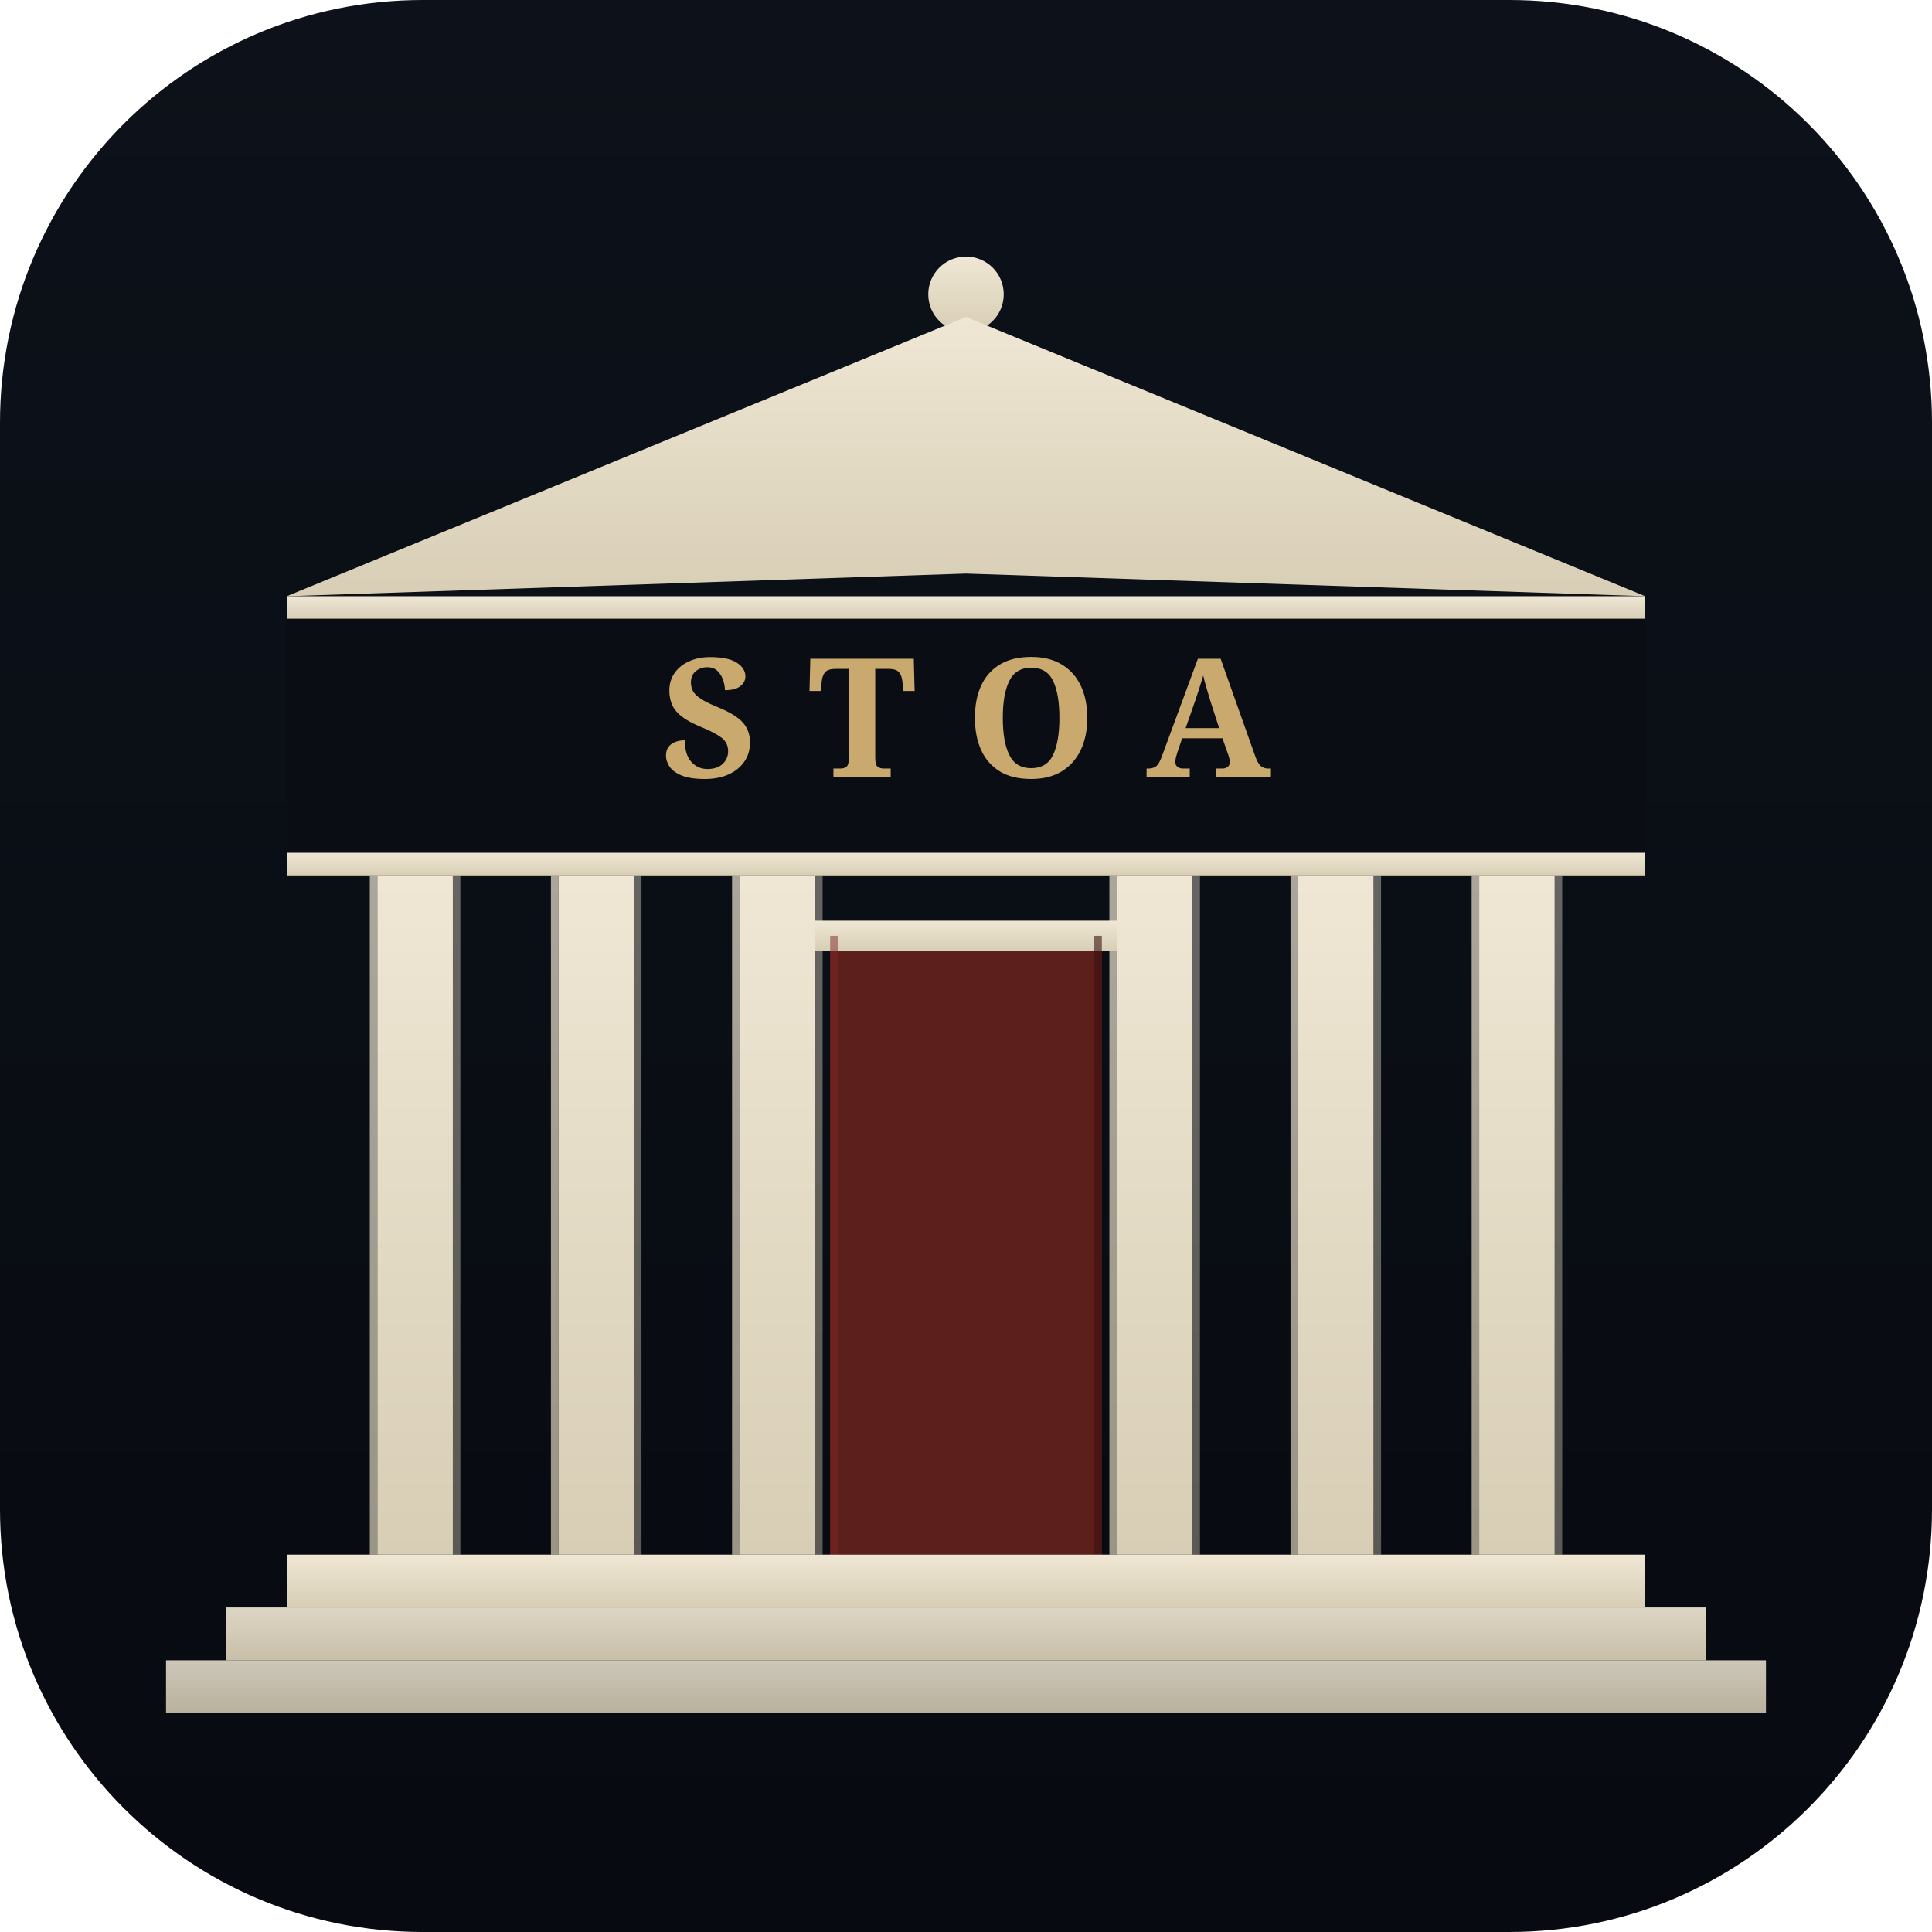
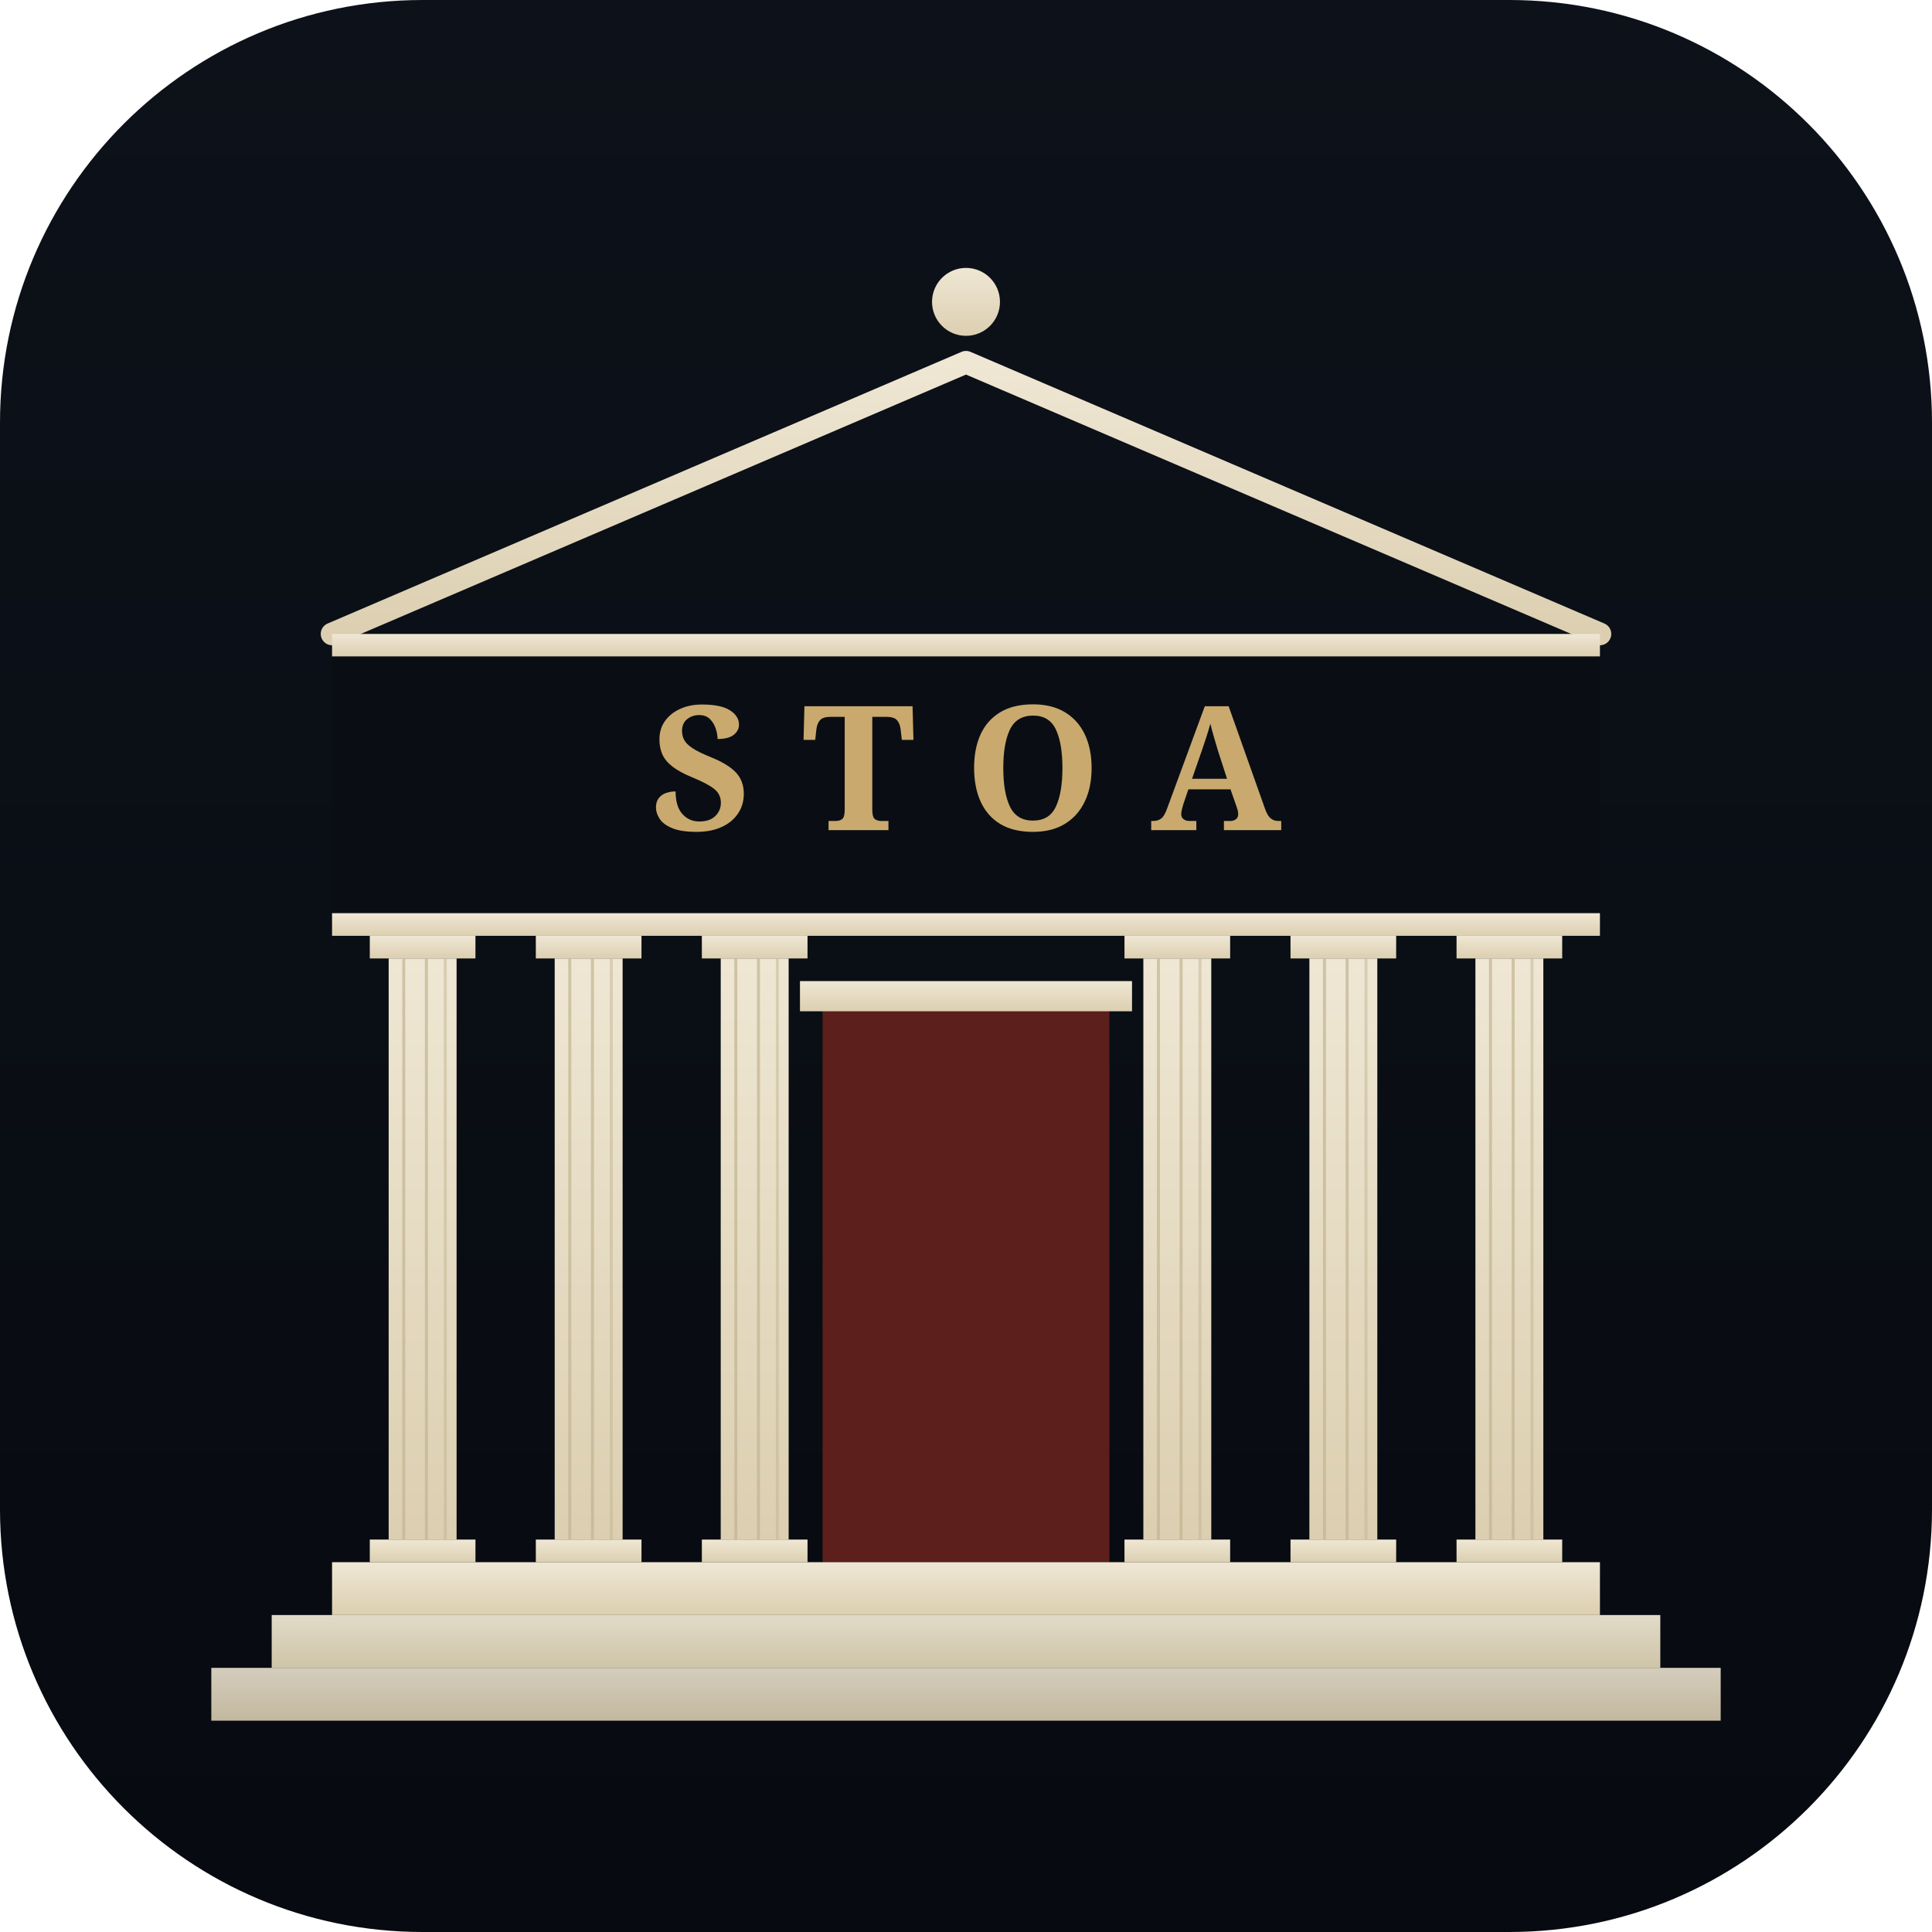
<svg xmlns="http://www.w3.org/2000/svg" viewBox="0 0 512 512" role="img" aria-label="Stoa — The Reading Room">
  <defs>
    <linearGradient id="bg" x1="0" y1="0" x2="0" y2="1">
      <stop offset="0%" stop-color="#0d121a" />
      <stop offset="100%" stop-color="#070a10" />
    </linearGradient>
    <linearGradient id="stone" x1="0" y1="0" x2="0" y2="1">
      <stop offset="0%" stop-color="#efe7d4" />
-       <stop offset="100%" stop-color="#d8ceb6" />
+       <stop offset="100%" stop-color="#dccfb1" />
    </linearGradient>
  </defs>
  <rect width="512" height="512" rx="112" fill="url(#bg)" />
-   <circle cx="256" cy="78" r="10" fill="url(#stone)" />
-   <path d="M76 158 L256 84 L436 158 L256 152 Z" fill="url(#stone)" />
-   <rect x="76" y="158" width="360" height="6" fill="url(#stone)" />
-   <rect x="76" y="164" width="360" height="62" fill="#0a0e14" />
-   <text x="256" y="206" text-anchor="middle" font-family="Fraunces, Georgia, serif" font-size="44" font-weight="600" letter-spacing="14" fill="#c9a96e">STOA</text>
-   <rect x="76" y="226" width="360" height="6" fill="url(#stone)" />
-   <g fill="url(#stone)">
-     <rect x="100" y="232" width="20" height="180" />
-     <rect x="98" y="232" width="2" height="180" opacity="0.7" />
-     <rect x="120" y="232" width="2" height="180" opacity="0.4" />
-     <rect x="148" y="232" width="20" height="180" />
-     <rect x="146" y="232" width="2" height="180" opacity="0.7" />
-     <rect x="168" y="232" width="2" height="180" opacity="0.4" />
-     <rect x="196" y="232" width="20" height="180" />
-     <rect x="194" y="232" width="2" height="180" opacity="0.7" />
-     <rect x="216" y="232" width="2" height="180" opacity="0.4" />
-     <rect x="296" y="232" width="20" height="180" />
-     <rect x="294" y="232" width="2" height="180" opacity="0.7" />
-     <rect x="316" y="232" width="2" height="180" opacity="0.4" />
-     <rect x="344" y="232" width="20" height="180" />
-     <rect x="342" y="232" width="2" height="180" opacity="0.7" />
-     <rect x="364" y="232" width="2" height="180" opacity="0.4" />
-     <rect x="392" y="232" width="20" height="180" />
-     <rect x="390" y="232" width="2" height="180" opacity="0.7" />
-     <rect x="412" y="232" width="2" height="180" opacity="0.4" />
+   <circle cx="256" cy="80" r="9" fill="url(#stone)" />
+   <line x1="256" y1="80" x2="256" y2="100" stroke="url(#stone)" stroke-width="3" />
+   <path d="M88 168 L256 96 L424 168" fill="none" stroke="url(#stone)" stroke-width="6" stroke-linejoin="round" stroke-linecap="round" />
+   <rect x="88" y="168" width="336" height="6" fill="url(#stone)" />
+   <rect x="88" y="174" width="336" height="68" fill="#0a0e14" />
+   <text x="256" y="220" text-anchor="middle" font-family="Fraunces, 'Iowan Old Style', Georgia, serif" font-size="46" font-weight="600" letter-spacing="14" fill="#c9a96e">STOA</text>
+   <rect x="88" y="242" width="336" height="6" fill="url(#stone)" />
+   <g>
+     <rect x="98" y="248" width="28" height="6" fill="url(#stone)" />
+     <rect x="98" y="408" width="28" height="6" fill="url(#stone)" />
+     <rect x="103" y="254" width="18" height="154" fill="url(#stone)" />
+     <line x1="107" y1="254" x2="107" y2="408" stroke="#c2b491" stroke-width="0.8" opacity="0.7" />
+     <line x1="113" y1="254" x2="113" y2="408" stroke="#c2b491" stroke-width="0.8" opacity="0.7" />
+     <line x1="118" y1="254" x2="118" y2="408" stroke="#c2b491" stroke-width="0.8" opacity="0.5" />
+     <rect x="142" y="248" width="28" height="6" fill="url(#stone)" />
+     <rect x="142" y="408" width="28" height="6" fill="url(#stone)" />
+     <rect x="147" y="254" width="18" height="154" fill="url(#stone)" />
+     <line x1="151" y1="254" x2="151" y2="408" stroke="#c2b491" stroke-width="0.8" opacity="0.7" />
+     <line x1="157" y1="254" x2="157" y2="408" stroke="#c2b491" stroke-width="0.8" opacity="0.7" />
+     <line x1="162" y1="254" x2="162" y2="408" stroke="#c2b491" stroke-width="0.8" opacity="0.5" />
+     <rect x="186" y="248" width="28" height="6" fill="url(#stone)" />
+     <rect x="186" y="408" width="28" height="6" fill="url(#stone)" />
+     <rect x="191" y="254" width="18" height="154" fill="url(#stone)" />
+     <line x1="195" y1="254" x2="195" y2="408" stroke="#c2b491" stroke-width="0.8" opacity="0.7" />
+     <line x1="201" y1="254" x2="201" y2="408" stroke="#c2b491" stroke-width="0.8" opacity="0.7" />
+     <line x1="206" y1="254" x2="206" y2="408" stroke="#c2b491" stroke-width="0.8" opacity="0.5" />
+     <rect x="298" y="248" width="28" height="6" fill="url(#stone)" />
+     <rect x="298" y="408" width="28" height="6" fill="url(#stone)" />
+     <rect x="303" y="254" width="18" height="154" fill="url(#stone)" />
+     <line x1="307" y1="254" x2="307" y2="408" stroke="#c2b491" stroke-width="0.8" opacity="0.7" />
+     <line x1="313" y1="254" x2="313" y2="408" stroke="#c2b491" stroke-width="0.8" opacity="0.7" />
+     <line x1="318" y1="254" x2="318" y2="408" stroke="#c2b491" stroke-width="0.8" opacity="0.5" />
+     <rect x="342" y="248" width="28" height="6" fill="url(#stone)" />
+     <rect x="342" y="408" width="28" height="6" fill="url(#stone)" />
+     <rect x="347" y="254" width="18" height="154" fill="url(#stone)" />
+     <line x1="351" y1="254" x2="351" y2="408" stroke="#c2b491" stroke-width="0.8" opacity="0.7" />
+     <line x1="357" y1="254" x2="357" y2="408" stroke="#c2b491" stroke-width="0.8" opacity="0.7" />
+     <line x1="362" y1="254" x2="362" y2="408" stroke="#c2b491" stroke-width="0.8" opacity="0.5" />
+     <rect x="386" y="248" width="28" height="6" fill="url(#stone)" />
+     <rect x="386" y="408" width="28" height="6" fill="url(#stone)" />
+     <rect x="391" y="254" width="18" height="154" fill="url(#stone)" />
+     <line x1="395" y1="254" x2="395" y2="408" stroke="#c2b491" stroke-width="0.8" opacity="0.7" />
+     <line x1="401" y1="254" x2="401" y2="408" stroke="#c2b491" stroke-width="0.8" opacity="0.7" />
+     <line x1="406" y1="254" x2="406" y2="408" stroke="#c2b491" stroke-width="0.8" opacity="0.5" />
  </g>
-   <rect x="220" y="248" width="72" height="164" fill="#5c1f1c" />
-   <rect x="216" y="244" width="80" height="8" fill="url(#stone)" />
-   <rect x="220" y="248" width="2" height="164" fill="#7a2624" opacity="0.5" />
-   <rect x="290" y="248" width="2" height="164" fill="#3a1311" opacity="0.6" />
-   <rect x="76" y="412" width="360" height="14" fill="url(#stone)" />
-   <rect x="60" y="426" width="392" height="14" fill="url(#stone)" opacity="0.92" />
-   <rect x="44" y="440" width="424" height="14" fill="url(#stone)" opacity="0.85" />
+   <rect x="218" y="266" width="76" height="148" fill="#5c1f1c" />
+   <rect x="212" y="260" width="88" height="8" fill="url(#stone)" />
+   <rect x="88" y="414" width="336" height="14" fill="url(#stone)" />
+   <rect x="72" y="428" width="368" height="14" fill="url(#stone)" opacity="0.94" />
+   <rect x="56" y="442" width="400" height="14" fill="url(#stone)" opacity="0.88" />
</svg>
